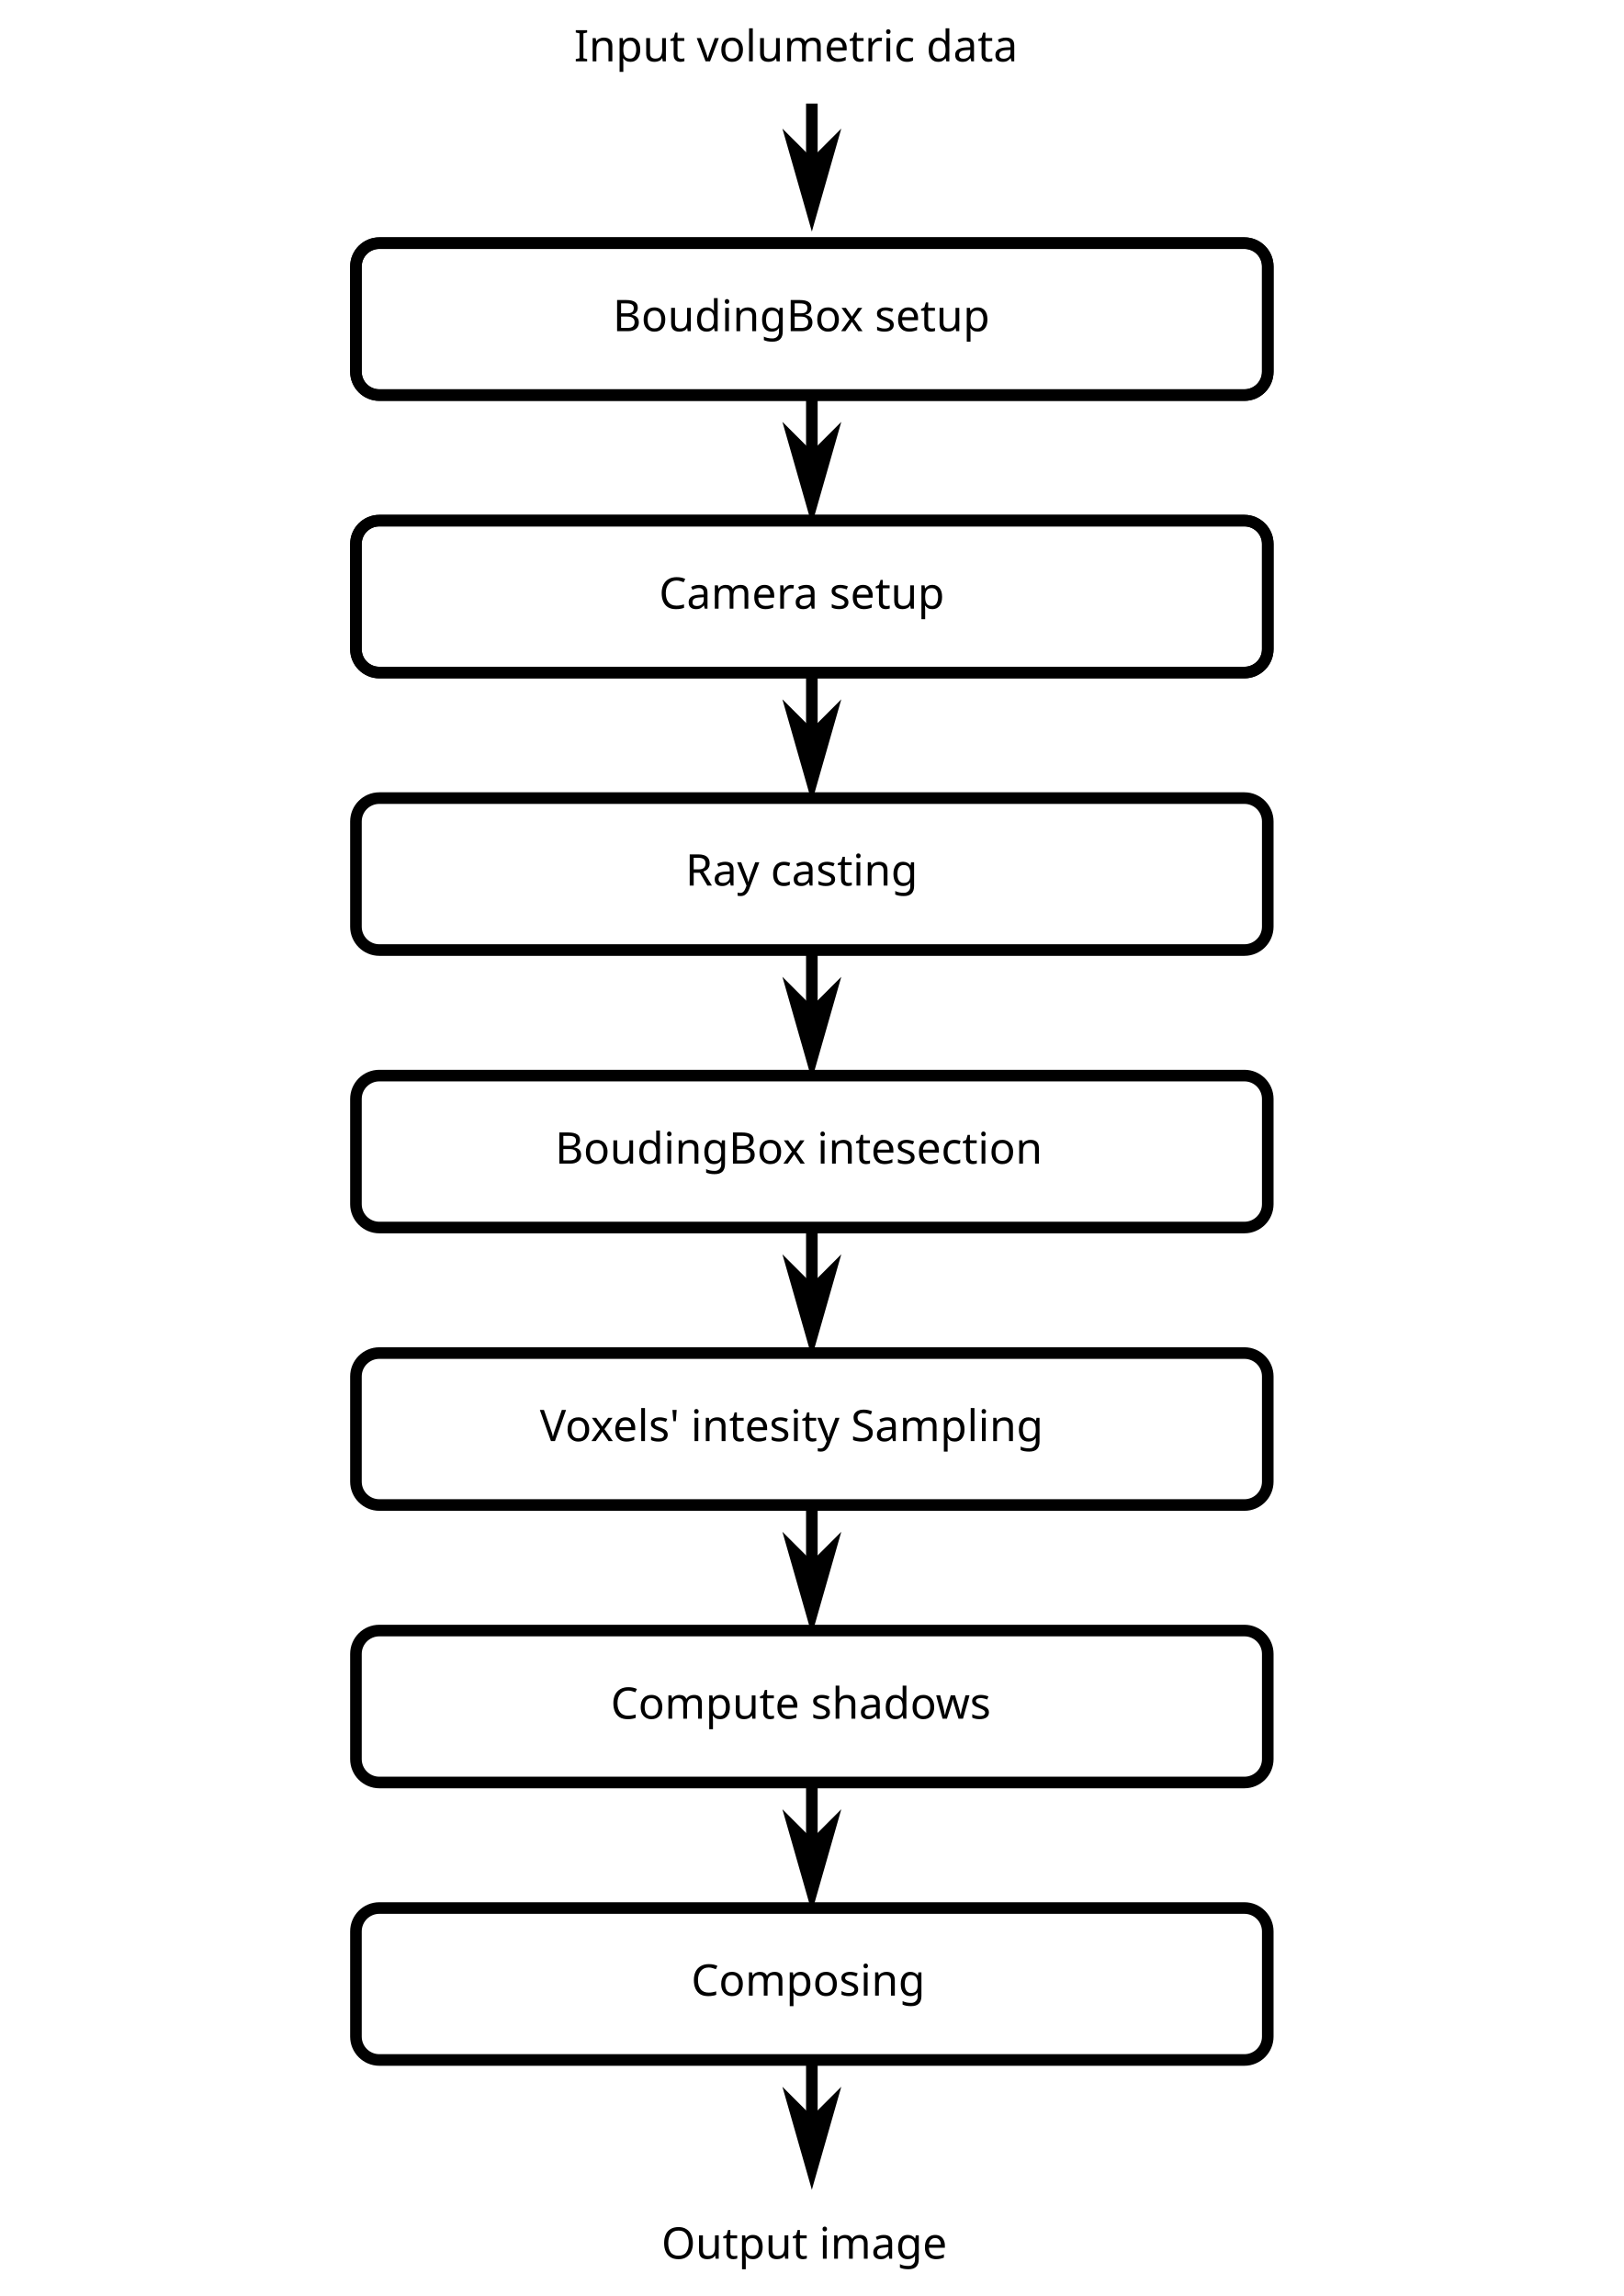
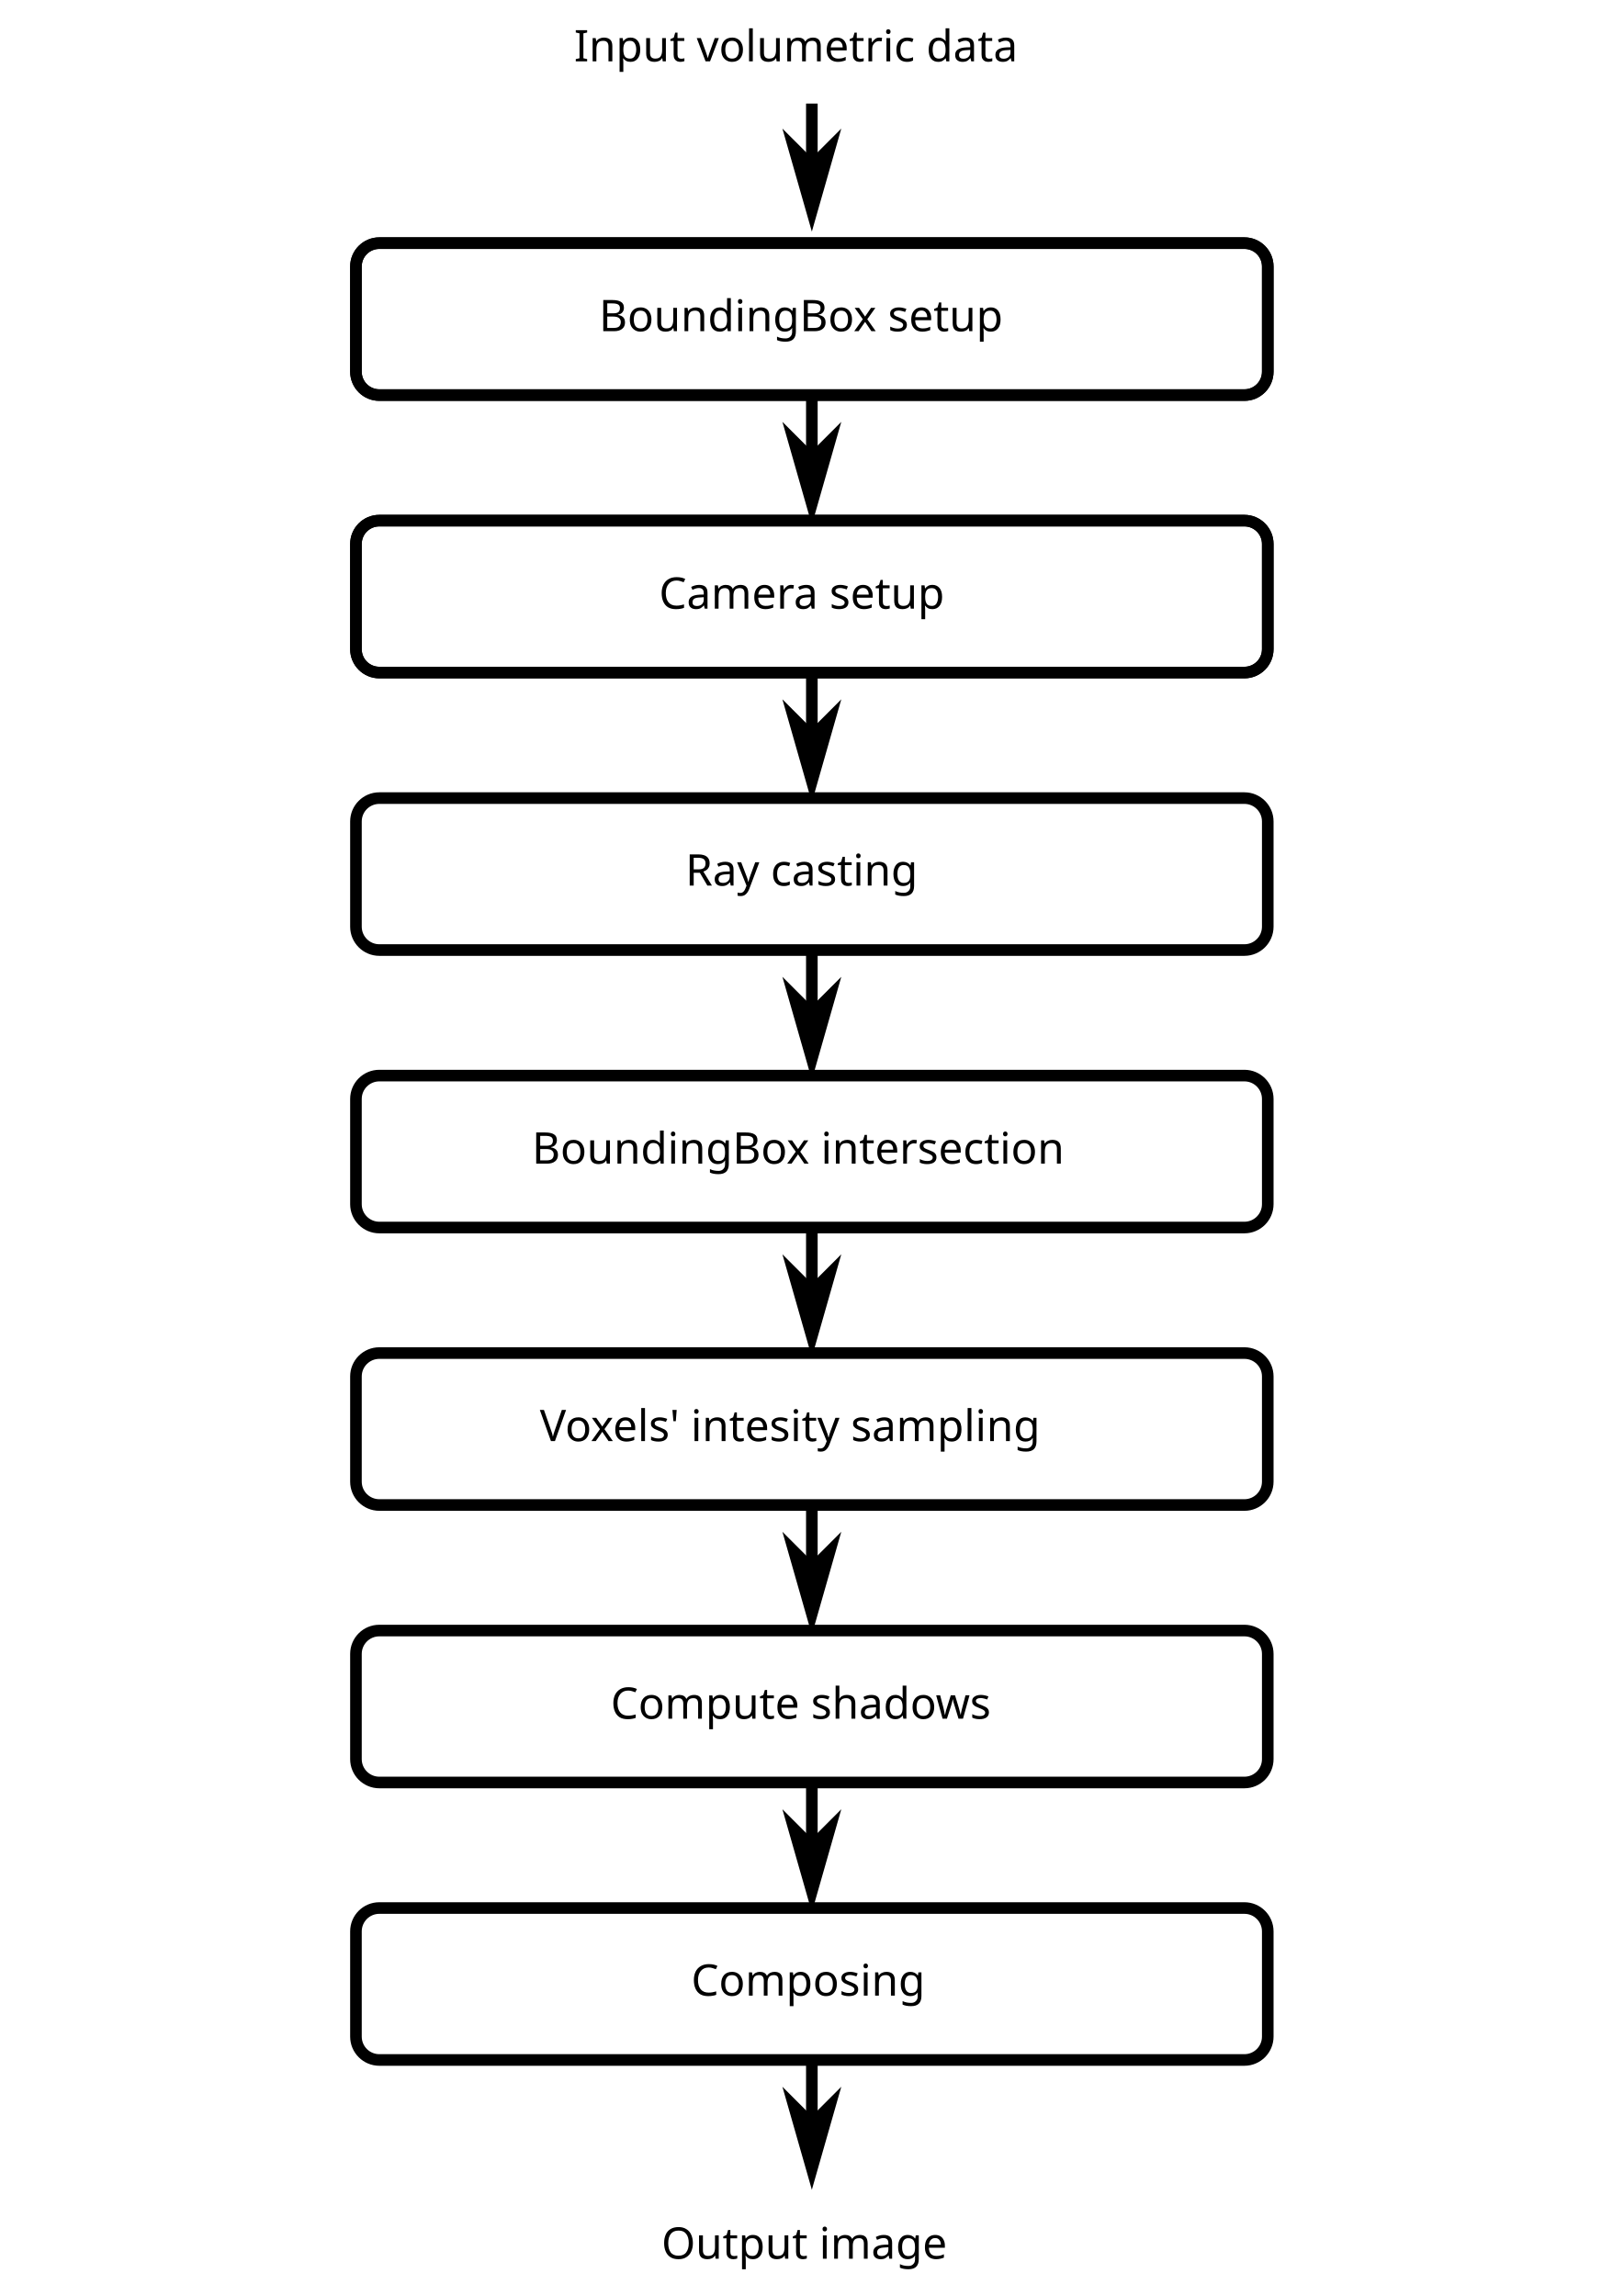
<svg xmlns="http://www.w3.org/2000/svg" width="210mm" height="297mm" viewBox="0 0 210 297" version="1.1" id="svg8">
  <defs id="defs2">
    <marker orient="auto" refY="0.0" refX="0.0" id="marker1978" style="overflow:visible;">
      <path id="path1976" d="M 0.0,0.0 L 5.0,-5.0 L -12.5,0.0 L 5.0,5.0 L 0.0,0.0 z " style="fill-rule:evenodd;stroke:#000000;stroke-width:1pt;stroke-opacity:1;fill:#000000;fill-opacity:1" transform="scale(0.4) rotate(180) translate(10,0)" />
    </marker>
    <marker style="overflow:visible;" id="marker1816" refX="0.0" refY="0.0" orient="auto">
      <path transform="scale(0.4) rotate(180) translate(10,0)" style="fill-rule:evenodd;stroke:#000000;stroke-width:1pt;stroke-opacity:1;fill:#000000;fill-opacity:1" d="M 0.0,0.0 L 5.0,-5.0 L -12.5,0.0 L 5.0,5.0 L 0.0,0.0 z " id="path1814" />
    </marker>
    <marker orient="auto" refY="0.0" refX="0.0" id="marker1672" style="overflow:visible;">
      <path id="path1670" d="M 0.0,0.0 L 5.0,-5.0 L -12.5,0.0 L 5.0,5.0 L 0.0,0.0 z " style="fill-rule:evenodd;stroke:#000000;stroke-width:1pt;stroke-opacity:1;fill:#000000;fill-opacity:1" transform="scale(0.4) rotate(180) translate(10,0)" />
    </marker>
    <marker style="overflow:visible;" id="marker1534" refX="0.0" refY="0.0" orient="auto">
      <path transform="scale(0.4) rotate(180) translate(10,0)" style="fill-rule:evenodd;stroke:#000000;stroke-width:1pt;stroke-opacity:1;fill:#000000;fill-opacity:1" d="M 0.0,0.0 L 5.0,-5.0 L -12.5,0.0 L 5.0,5.0 L 0.0,0.0 z " id="path1532" />
    </marker>
    <marker orient="auto" refY="0.0" refX="0.0" id="marker1378" style="overflow:visible;">
      <path id="path1376" d="M 0.0,0.0 L 5.0,-5.0 L -12.5,0.0 L 5.0,5.0 L 0.0,0.0 z " style="fill-rule:evenodd;stroke:#000000;stroke-width:1pt;stroke-opacity:1;fill:#000000;fill-opacity:1" transform="scale(0.4) rotate(180) translate(10,0)" />
    </marker>
    <marker style="overflow:visible;" id="marker1222" refX="0.0" refY="0.0" orient="auto">
      <path transform="scale(0.4) rotate(180) translate(10,0)" style="fill-rule:evenodd;stroke:#000000;stroke-width:1pt;stroke-opacity:1;fill:#000000;fill-opacity:1" d="M 0.0,0.0 L 5.0,-5.0 L -12.5,0.0 L 5.0,5.0 L 0.0,0.0 z " id="path1220" />
    </marker>
    <marker orient="auto" refY="0.0" refX="0.0" id="Arrow1Mend" style="overflow:visible;">
      <path id="path832" d="M 0.0,0.0 L 5.0,-5.0 L -12.5,0.0 L 5.0,5.0 L 0.0,0.0 z " style="fill-rule:evenodd;stroke:#000000;stroke-width:1pt;stroke-opacity:1;fill:#000000;fill-opacity:1" transform="scale(0.4) rotate(180) translate(10,0)" />
    </marker>
  </defs>
  <g id="layer1">
    <g id="g1095" transform="translate(0,0.7559579)">
      <g transform="translate(0,-17.38694)" id="g984">
        <text xml:space="preserve" style="font-style:normal;font-weight:normal;font-size:5.644px;line-height:1.25;font-family:sans-serif;letter-spacing:0px;word-spacing:0px;fill:#000000;fill-opacity:1;stroke:none;stroke-width:0.265" x="74.25" y="24.573" id="text819">
          <tspan id="tspan817" x="74.25" y="24.573" style="stroke-width:0.265">Input volumetric data</tspan>
        </text>
        <path style="fill:none;stroke:#000000;stroke-width:1.5;stroke-linecap:butt;stroke-linejoin:miter;stroke-miterlimit:4;stroke-dasharray:none;stroke-opacity:1;marker-end:url(#Arrow1Mend)" d="M 105,30.028 V 43.635" id="path821" />
      </g>
      <g transform="translate(0,-16.12321)" id="g992">
        <path id="path1218" d="M 105,66.701 V 80.308" style="fill:none;stroke:#000000;stroke-width:1.5;stroke-linecap:butt;stroke-linejoin:miter;stroke-miterlimit:4;stroke-dasharray:none;stroke-opacity:1;marker-end:url(#marker1222)" />
        <g id="g1181" transform="translate(0.3005943,-5.252933)">
          <rect ry="3.024" y="52.071" x="45.735" height="19.655" width="117.929" id="rect815" style="opacity:1;fill:none;fill-opacity:1;fill-rule:nonzero;stroke:#000000;stroke-width:1.5;stroke-linecap:round;stroke-linejoin:round;stroke-miterlimit:4;stroke-dasharray:none;stroke-dashoffset:0;stroke-opacity:1" />
-           <text id="text1115" y="63.46" x="78.963" style="font-style:normal;font-weight:normal;font-size:5.644px;line-height:1.25;font-family:sans-serif;letter-spacing:0px;word-spacing:0px;fill:#000000;fill-opacity:1;stroke:none;stroke-width:0.265" xml:space="preserve">
-             <tspan style="stroke-width:0.265" y="63.46" x="78.963" id="tspan1113">BoudingBox setup</tspan>
+           <text id="text1115" y="63.46" x="77.177" style="font-style:normal;font-weight:normal;font-size:5.644px;line-height:1.25;font-family:sans-serif;letter-spacing:0px;word-spacing:0px;fill:#000000;fill-opacity:1;stroke:none;stroke-width:0.265" xml:space="preserve">
+             <tspan style="stroke-width:0.265" y="63.46" x="77.177" id="tspan1113">BoundingBox setup</tspan>
          </text>
          <rect style="opacity:1;fill:none;fill-opacity:1;fill-rule:nonzero;stroke:#000000;stroke-width:1.5;stroke-linecap:round;stroke-linejoin:round;stroke-miterlimit:4;stroke-dasharray:none;stroke-dashoffset:0;stroke-opacity:1" id="rect905" width="117.929" height="19.655" x="45.735" y="52.071" ry="3.024" />
        </g>
      </g>
      <g transform="translate(0,-17.67221)" id="g1007">
        <path style="fill:none;stroke:#000000;stroke-width:1.5;stroke-linecap:butt;stroke-linejoin:miter;stroke-miterlimit:4;stroke-dasharray:none;stroke-opacity:1;marker-end:url(#marker1378)" d="m 105,140.037 v 13.607" id="path1374" />
        <g id="g959">
          <rect style="opacity:1;fill:none;fill-opacity:1;fill-rule:nonzero;stroke:#000000;stroke-width:1.5;stroke-linecap:round;stroke-linejoin:round;stroke-miterlimit:4;stroke-dasharray:none;stroke-dashoffset:0;stroke-opacity:1" id="rect1105" width="117.929" height="19.655" x="46.036" y="120.155" ry="3.024" />
          <text id="text1119" y="131.465" x="88.658" style="font-style:normal;font-weight:normal;font-size:5.644px;line-height:1.25;font-family:sans-serif;letter-spacing:0px;word-spacing:0px;fill:#000000;fill-opacity:1;stroke:none;stroke-width:0.265" xml:space="preserve">
            <tspan style="stroke-width:0.265" y="131.465" x="88.658" id="tspan1117">Ray casting</tspan>
          </text>
        </g>
      </g>
      <g transform="translate(0,-18.45133)" id="g1014">
        <path id="path1530" d="m 105,176.71 v 13.607" style="fill:none;stroke:#000000;stroke-width:1.5;stroke-linecap:butt;stroke-linejoin:miter;stroke-miterlimit:4;stroke-dasharray:none;stroke-opacity:1;marker-end:url(#marker1534)" />
        <g id="g964">
          <rect ry="3.024" y="156.828" x="46.036" height="19.655" width="117.929" id="rect1107" style="opacity:1;fill:none;fill-opacity:1;fill-rule:nonzero;stroke:#000000;stroke-width:1.5;stroke-linecap:round;stroke-linejoin:round;stroke-miterlimit:4;stroke-dasharray:none;stroke-dashoffset:0;stroke-opacity:1" />
-           <text id="text1123" y="168.217" x="71.796" style="font-style:normal;font-weight:normal;font-size:5.644px;line-height:1.25;font-family:sans-serif;letter-spacing:0px;word-spacing:0px;fill:#000000;fill-opacity:1;stroke:none;stroke-width:0.265" xml:space="preserve">
-             <tspan style="stroke-width:0.265" y="168.217" x="71.796" id="tspan1121">BoudingBox intesection</tspan>
+           <text id="text1123" y="168.217" x="68.803" style="font-style:normal;font-weight:normal;font-size:5.644px;line-height:1.25;font-family:sans-serif;letter-spacing:0px;word-spacing:0px;fill:#000000;fill-opacity:1;stroke:none;stroke-width:0.265" xml:space="preserve">
+             <tspan style="stroke-width:0.265" y="168.217" x="68.803" id="tspan1121">BoundingBox intersection</tspan>
          </text>
        </g>
      </g>
      <g transform="translate(0,-19.23044)" id="g1021">
        <path style="fill:none;stroke:#000000;stroke-width:1.5;stroke-linecap:butt;stroke-linejoin:miter;stroke-miterlimit:4;stroke-dasharray:none;stroke-opacity:1;marker-end:url(#marker1672)" d="m 105,213.383 v 13.607" id="path1668" />
        <g id="g969">
          <rect style="opacity:1;fill:none;fill-opacity:1;fill-rule:nonzero;stroke:#000000;stroke-width:1.5;stroke-linecap:round;stroke-linejoin:round;stroke-miterlimit:4;stroke-dasharray:none;stroke-dashoffset:0;stroke-opacity:1" id="rect1109" width="117.929" height="19.655" x="46.036" y="193.501" ry="3.024" />
          <text id="text1127" y="204.89" x="69.82" style="font-style:normal;font-weight:normal;font-size:5.644px;line-height:1.25;font-family:sans-serif;letter-spacing:0px;word-spacing:0px;fill:#000000;fill-opacity:1;stroke:none;stroke-width:0.265" xml:space="preserve">
-             <tspan style="stroke-width:0.265" y="204.89" x="69.82" id="tspan1125">Voxels' intesity Sampling</tspan>
+             <tspan style="stroke-width:0.265" y="204.89" x="69.82" id="tspan1125">Voxels' intesity sampling</tspan>
          </text>
        </g>
      </g>
      <g transform="translate(0,-20.00957)" id="g1028">
        <path id="path1812" d="m 105,250.056 v 13.607" style="fill:none;stroke:#000000;stroke-width:1.5;stroke-linecap:butt;stroke-linejoin:miter;stroke-miterlimit:4;stroke-dasharray:none;stroke-opacity:1;marker-end:url(#marker1816)" />
        <g id="g974">
          <rect ry="3.024" y="230.174" x="46.036" height="19.655" width="117.929" id="rect1111" style="opacity:1;fill:none;fill-opacity:1;fill-rule:nonzero;stroke:#000000;stroke-width:1.5;stroke-linecap:round;stroke-linejoin:round;stroke-miterlimit:4;stroke-dasharray:none;stroke-dashoffset:0;stroke-opacity:1" />
          <text id="text1131" y="241.578" x="78.985" style="font-style:normal;font-weight:normal;font-size:5.644px;line-height:1.25;font-family:sans-serif;letter-spacing:0px;word-spacing:0px;fill:#000000;fill-opacity:1;stroke:none;stroke-width:0.265" xml:space="preserve">
            <tspan style="stroke-width:0.265" y="241.578" x="78.985" id="tspan1129">Compute shadows</tspan>
          </text>
        </g>
      </g>
      <g transform="translate(0,-20.78869)" id="g1042">
        <path style="fill:none;stroke:#000000;stroke-width:1.5;stroke-linecap:butt;stroke-linejoin:miter;stroke-miterlimit:4;stroke-dasharray:none;stroke-opacity:1;marker-end:url(#marker1978)" d="m 105,286.729 v 13.607" id="path1974" />
        <g id="g1034">
          <g id="g979">
            <rect ry="3.024" y="266.847" x="46.036" height="19.655" width="117.929" id="rect1133" style="opacity:1;fill:none;fill-opacity:1;fill-rule:nonzero;stroke:#000000;stroke-width:1.5;stroke-linecap:round;stroke-linejoin:round;stroke-miterlimit:4;stroke-dasharray:none;stroke-dashoffset:0;stroke-opacity:1" />
            <text xml:space="preserve" style="font-style:normal;font-weight:normal;font-size:5.644px;line-height:1.25;font-family:sans-serif;letter-spacing:0px;word-spacing:0px;fill:#000000;fill-opacity:1;stroke:none;stroke-width:0.265" x="89.398" y="278.18" id="text1131-1">
              <tspan id="tspan1129-9" x="89.398" y="278.18" style="stroke-width:0.265">Composing</tspan>
            </text>
          </g>
        </g>
      </g>
      <text id="text2129" y="291.424" x="85.549" style="font-style:normal;font-weight:normal;font-size:5.644px;line-height:1.25;font-family:sans-serif;letter-spacing:0px;word-spacing:0px;fill:#000000;fill-opacity:1;stroke:none;stroke-width:0.265" xml:space="preserve">
        <tspan style="stroke-width:0.265" y="291.424" x="85.549" id="tspan2127">Output image</tspan>
      </text>
      <g transform="translate(0,-16.89306)" id="g1000">
        <path style="fill:none;stroke:#000000;stroke-width:1.5;stroke-linecap:butt;stroke-linejoin:miter;stroke-miterlimit:4;stroke-dasharray:none;stroke-opacity:1;marker-end:url(#marker1222)" d="m 105,103.364 v 13.607" id="path915" />
        <g transform="translate(0.3005943,31.41076)" id="g925">
          <rect style="opacity:1;fill:none;fill-opacity:1;fill-rule:nonzero;stroke:#000000;stroke-width:1.5;stroke-linecap:round;stroke-linejoin:round;stroke-miterlimit:4;stroke-dasharray:none;stroke-dashoffset:0;stroke-opacity:1" id="rect917" width="117.929" height="19.655" x="45.735" y="52.071" ry="3.024" />
          <text xml:space="preserve" style="font-style:normal;font-weight:normal;font-size:5.644px;line-height:1.25;font-family:sans-serif;letter-spacing:0px;word-spacing:0px;fill:#000000;fill-opacity:1;stroke:none;stroke-width:0.265" x="84.934" y="63.46" id="text921">
            <tspan id="tspan919" x="84.934" y="63.46" style="stroke-width:0.265">Camera setup</tspan>
          </text>
          <rect ry="3.024" y="52.071" x="45.735" height="19.655" width="117.929" id="rect923" style="opacity:1;fill:none;fill-opacity:1;fill-rule:nonzero;stroke:#000000;stroke-width:1.5;stroke-linecap:round;stroke-linejoin:round;stroke-miterlimit:4;stroke-dasharray:none;stroke-dashoffset:0;stroke-opacity:1" />
        </g>
      </g>
    </g>
  </g>
</svg>
